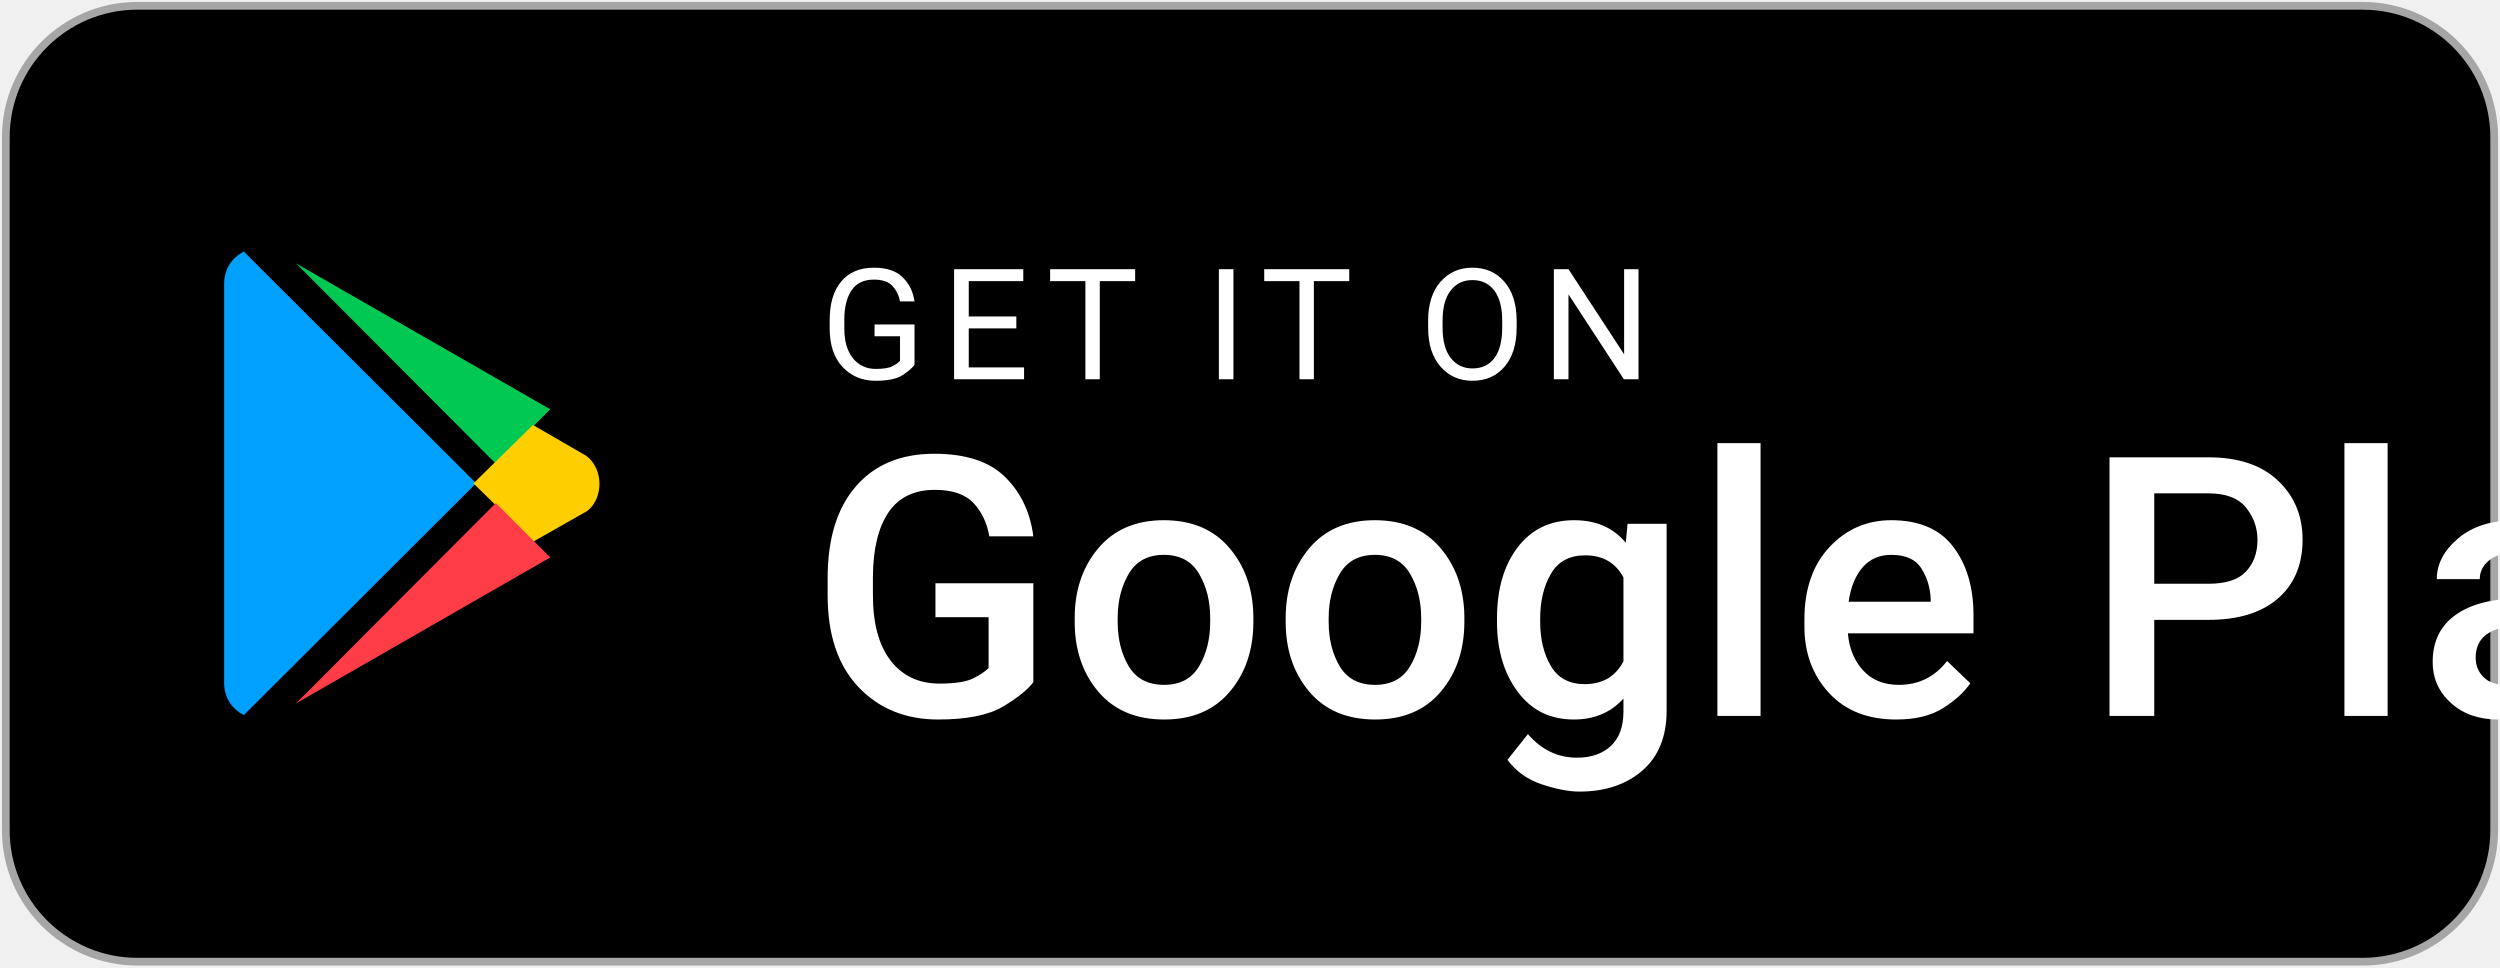
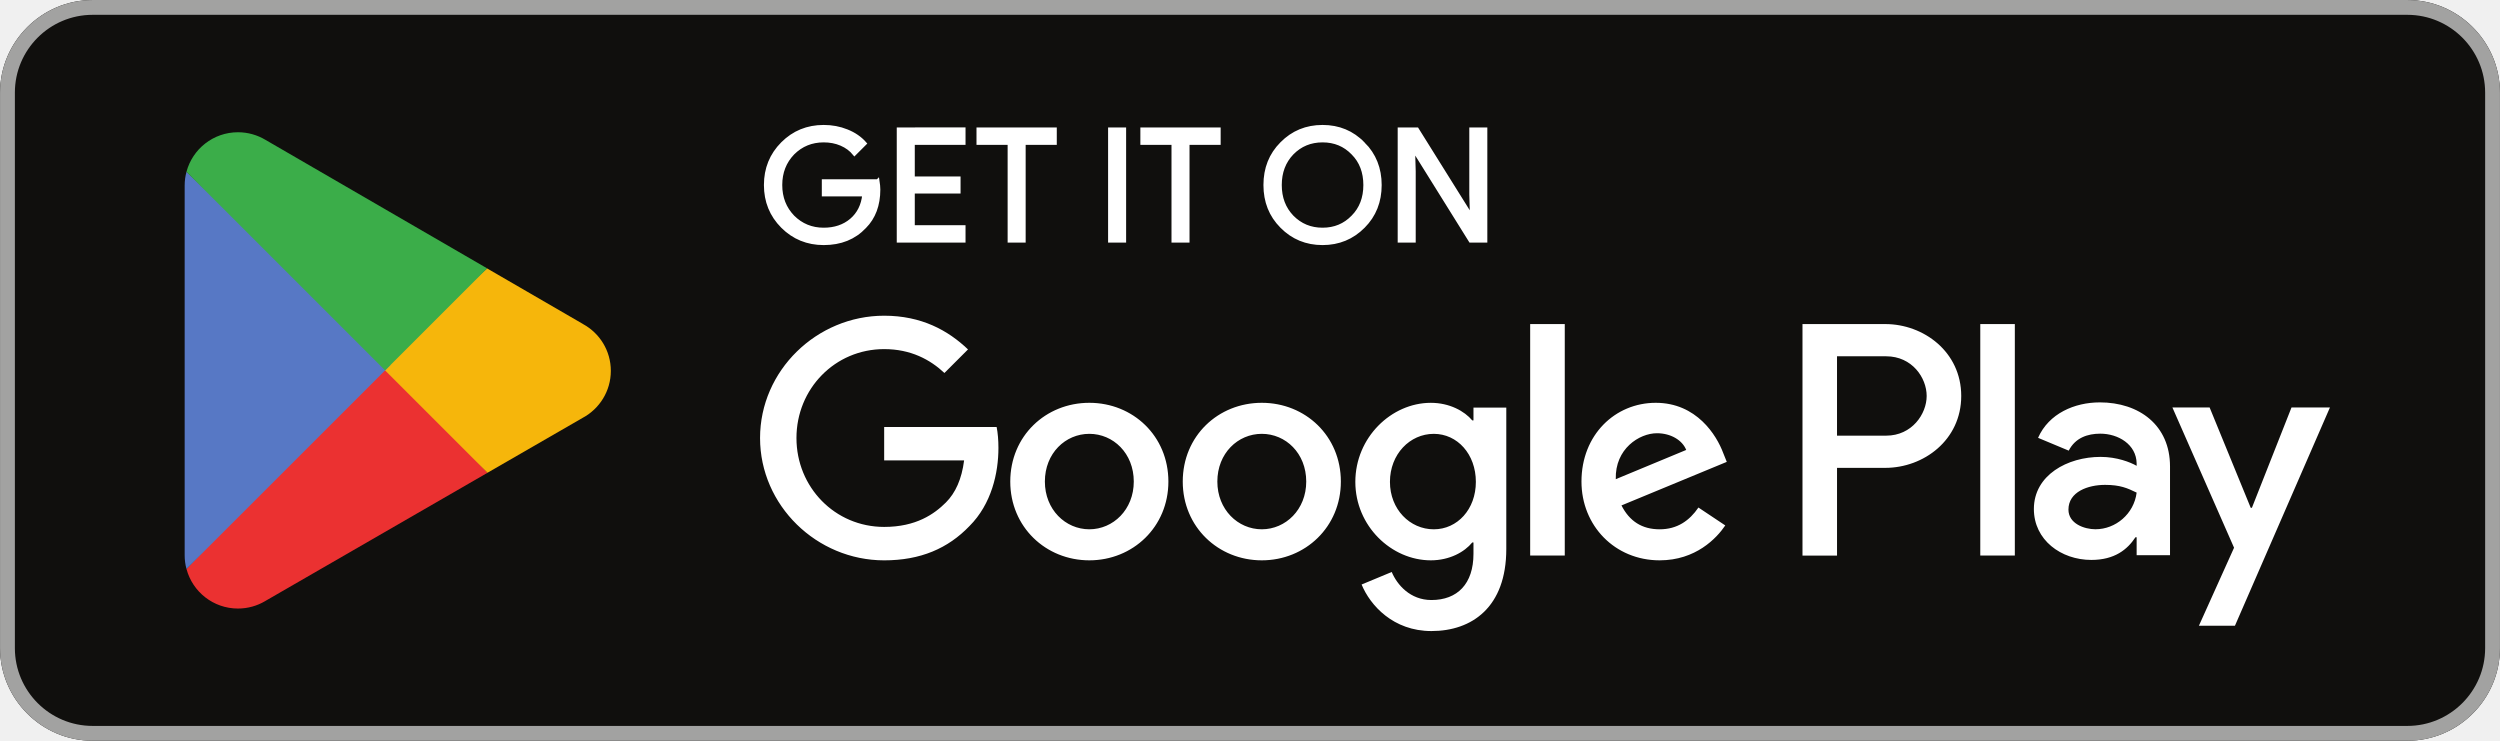
- <svg xmlns="http://www.w3.org/2000/svg" viewBox="0 0 646 250" role="img" aria-label="Get it on Google Play" width="646" height="250">
-   <rect x="1.5" y="1.5" width="643" height="247" rx="34" fill="#000" stroke="#a6a6a6" stroke-width="2" />
-   <g transform="translate(52 65) scale(0.234)">
-     <path fill="#00c853" d="M325.3 234.3L104.6 13l280.8 161.2-60.1 60.1z" />
-     <path fill="#00a0ff" d="M47 0C34 6.8 25.3 19.2 25.3 35.3v441.3c0 16.1 8.7 28.5 21.7 35.3l256.6-256L47 0z" />
-     <path fill="#ffce00" d="M425.2 225.6l-58.9-34.1-65.7 64.5 65.7 64.5 60.1-34.1c18-14.3 18-46.5-1.2-60.8z" />
-     <path fill="#ff3d47" d="M104.6 499l280.8-161.2-60.1-60.1L104.6 499z" />
-   </g>
-   <g fill="#fff" font-family="'Roboto','Helvetica Neue',Arial,sans-serif">
-     <text x="212" y="98" font-size="40" letter-spacing="4">GET IT ON</text>
-     <text x="209" y="185" font-size="94" font-weight="500" letter-spacing="1">Google Play</text>
-   </g>
+ <svg xmlns="http://www.w3.org/2000/svg" id="svg51" width="180" height="53.333" version="1.1" viewBox="0 0 180 53.333" xml:space="preserve">
+   <path id="path11" d="m173.33 53.333h-166.66c-3.667 0-6.667-3-6.667-6.667v-39.999c0-3.667 3-6.667 6.667-6.667h166.66c3.667 0 6.667 3 6.667 6.667v39.999c0 3.667-3 6.667-6.667 6.667" fill="#100f0d" stroke-width=".133" />
+   <path id="path13" d="m173.33 1e-3h-166.66c-3.667 0-6.667 3-6.667 6.667v39.999c0 3.667 3 6.667 6.667 6.667h166.66c3.667 0 6.667-3 6.667-6.667v-39.999c0-3.667-3-6.667-6.667-6.667zm0 1.066c3.088 0 5.6 2.513 5.6 5.6v39.999c0 3.088-2.512 5.6-5.6 5.6h-166.66c-3.088 0-5.599-2.513-5.599-5.6v-39.999c0-3.088 2.511-5.6 5.599-5.6h166.66" fill="#a2a2a1" stroke-width=".133" />
+   <path id="path35" d="m142.58 40h2.488v-16.669h-2.488zm22.409-10.664-2.852 7.226h-0.085l-2.96-7.226h-2.68l4.44 10.1-2.532 5.619h2.595l6.841-15.718zm-14.11 8.771c-0.813 0-1.951-0.408-1.951-1.416 0-1.286 1.416-1.78 2.637-1.78 1.093 0 1.609 0.235 2.273 0.557-0.193 1.544-1.523 2.638-2.96 2.638zm0.301-9.135c-1.801 0-3.667 0.794-4.439 2.552l2.208 0.922c0.472-0.922 1.351-1.222 2.273-1.222 1.287 0 2.595 0.771 2.616 2.144v0.171c-0.451-0.257-1.416-0.643-2.595-0.643-2.381 0-4.804 1.308-4.804 3.752 0 2.23 1.952 3.667 4.139 3.667 1.672 0 2.596-0.751 3.173-1.63h0.087v1.287h2.403v-6.391c0-2.959-2.211-4.61-5.061-4.61zm-15.376 2.394h-3.539v-5.713h3.539c1.86 0 2.916 1.54 2.916 2.857 0 1.292-1.056 2.857-2.916 2.857zm-0.064-8.034h-5.961v16.669h2.487v-6.315h3.475c2.757 0 5.468-1.996 5.468-5.176 0-3.18-2.711-5.177-5.468-5.177zm-32.507 14.778c-1.719 0-3.157-1.44-3.157-3.415 0-1.998 1.438-3.458 3.157-3.458 1.697 0 3.029 1.46 3.029 3.458 0 1.975-1.332 3.415-3.029 3.415zm2.857-7.84h-0.086c-0.558-0.666-1.633-1.267-2.985-1.267-2.836 0-5.435 2.492-5.435 5.692 0 3.179 2.599 5.649 5.435 5.649 1.353 0 2.427-0.602 2.985-1.288h0.086v0.816c0 2.17-1.16 3.33-3.029 3.33-1.524 0-2.47-1.095-2.857-2.019l-2.169 0.902c0.622 1.503 2.276 3.351 5.026 3.351 2.922 0 5.392-1.719 5.392-5.908v-10.181h-2.363zm4.082 9.73h2.491v-16.669h-2.491zm6.164-5.499c-0.064-2.191 1.698-3.308 2.965-3.308 0.989 0 1.825 0.494 2.106 1.203zm7.733-1.891c-0.472-1.267-1.911-3.608-4.854-3.608-2.922 0-5.349 2.298-5.349 5.671 0 3.179 2.406 5.671 5.628 5.671 2.599 0 4.103-1.589 4.726-2.513l-1.933-1.289c-0.645 0.945-1.525 1.568-2.793 1.568-1.267 0-2.169-0.58-2.748-1.719l7.582-3.136zm-60.409-1.868v2.406h5.756c-0.172 1.353-0.623 2.341-1.31 3.029-0.838 0.837-2.148 1.761-4.446 1.761-3.544 0-6.315-2.857-6.315-6.401s2.771-6.401 6.315-6.401c1.912 0 3.308 0.752 4.339 1.719l1.697-1.697c-1.44-1.375-3.351-2.427-6.036-2.427-4.855 0-8.936 3.952-8.936 8.807 0 4.854 4.081 8.807 8.936 8.807 2.62 0 4.597-0.859 6.143-2.47 1.59-1.59 2.084-3.823 2.084-5.628 0-0.558-0.043-1.073-0.129-1.503zm14.772 7.367c-1.719 0-3.201-1.418-3.201-3.437 0-2.041 1.482-3.436 3.201-3.436 1.718 0 3.2 1.396 3.2 3.436 0 2.019-1.482 3.437-3.2 3.437zm0-9.107c-3.137 0-5.693 2.384-5.693 5.671 0 3.265 2.556 5.671 5.693 5.671 3.136 0 5.692-2.406 5.692-5.671 0-3.287-2.556-5.671-5.692-5.671zm12.417 9.107c-1.718 0-3.2-1.418-3.2-3.437 0-2.041 1.483-3.436 3.2-3.436 1.719 0 3.2 1.396 3.2 3.436 0 2.019-1.482 3.437-3.2 3.437zm0-9.107c-3.136 0-5.691 2.384-5.691 5.671 0 3.265 2.556 5.671 5.691 5.671 3.137 0 5.693-2.406 5.693-5.671 0-3.287-2.556-5.671-5.693-5.671" fill="#fff" stroke-width=".133" />
+   <path id="path37" d="m27.622 25.899-14.194 15.066c5.34e-4 0.003 0.002 0.006 0.002 0.009 0.435 1.636 1.93 2.841 3.703 2.841 0.709 0 1.375-0.192 1.945-0.528l0.045-0.027 15.978-9.22-7.479-8.141" fill="#eb3131" stroke-width=".133" />
+   <path id="path39" d="m41.983 23.334-0.014-0.009-6.898-3.999-7.772 6.916 7.799 7.798 6.862-3.959c1.203-0.649 2.02-1.918 2.02-3.38 0-1.452-0.806-2.714-1.997-3.365" fill="#f6b60b" stroke-width=".133" />
+   <path id="path41" d="m13.426 12.37c-0.085 0.315-0.13 0.644-0.13 0.987v26.623c0 0.342 0.044 0.672 0.131 0.986l14.684-14.681-14.684-13.914" fill="#5778c5" stroke-width=".133" />
+   <path id="path43" d="m27.727 26.668 7.347-7.345-15.96-9.253c-0.58-0.347-1.257-0.548-1.982-0.548-1.773 0-3.27 1.207-3.705 2.845-5.34e-4 0.002-5.34e-4 0.003-5.34e-4 0.004l14.3 14.298" fill="#3bad49" stroke-width=".133" />
+   <path id="path33" d="m63.193 13.042h-3.889v0.963h2.915c-0.079 0.785-0.392 1.402-0.919 1.85-0.527 0.448-1.2 0.673-1.996 0.673-0.873 0-1.613-0.304-2.219-0.908-0.594-0.617-0.896-1.379-0.896-2.298 0-0.919 0.302-1.681 0.896-2.298 0.606-0.604 1.346-0.906 2.219-0.906 0.448 0 0.875 0.077 1.267 0.246 0.392 0.169 0.706 0.404 0.952 0.706l0.74-0.74c-0.335-0.381-0.76-0.673-1.288-0.885-0.527-0.213-1.077-0.315-1.671-0.315-1.165 0-2.152 0.404-2.958 1.21-0.806 0.808-1.21 1.804-1.21 2.981 0 1.177 0.404 2.175 1.21 2.981 0.806 0.806 1.794 1.21 2.958 1.21 1.223 0 2.198-0.392 2.948-1.188 0.66-0.662 0.998-1.558 0.998-2.679 0-0.19-0.023-0.392-0.056-0.604zm1.507-3.733v8.025h4.685v-0.985h-3.654v-2.546h3.296v-0.963h-3.296v-2.544h3.654v-0.988zm11.255 0.988v-0.988h-5.514v0.988h2.242v7.037h1.031v-7.037zm4.992-0.988h-1.031v8.025h1.031zm6.807 0.988v-0.988h-5.514v0.988h2.241v7.037h1.031v-7.037zm10.406 0.056c-0.796-0.819-1.771-1.223-2.935-1.223-1.167 0-2.142 0.404-2.937 1.21-0.796 0.796-1.187 1.794-1.187 2.981s0.392 2.185 1.187 2.981c0.796 0.806 1.771 1.21 2.937 1.21 1.154 0 2.139-0.404 2.935-1.21 0.796-0.796 1.187-1.794 1.187-2.981 0-1.177-0.392-2.173-1.187-2.969zm-5.133 0.671c0.594-0.604 1.323-0.906 2.198-0.906 0.873 0 1.602 0.302 2.185 0.906 0.594 0.594 0.885 1.369 0.885 2.298 0 0.931-0.292 1.704-0.885 2.298-0.583 0.604-1.312 0.908-2.185 0.908-0.875 0-1.604-0.304-2.198-0.908-0.581-0.606-0.873-1.367-0.873-2.298 0-0.929 0.292-1.692 0.873-2.298zm8.771 1.312-0.044-1.548h0.044l4.079 6.546h1.077v-8.025h-1.031v4.696l0.044 1.548h-0.044l-3.9-6.244h-1.256v8.025h1.031z" fill="#fff" stroke="#fff" stroke-miterlimit="10" stroke-width=".267" />
</svg>
